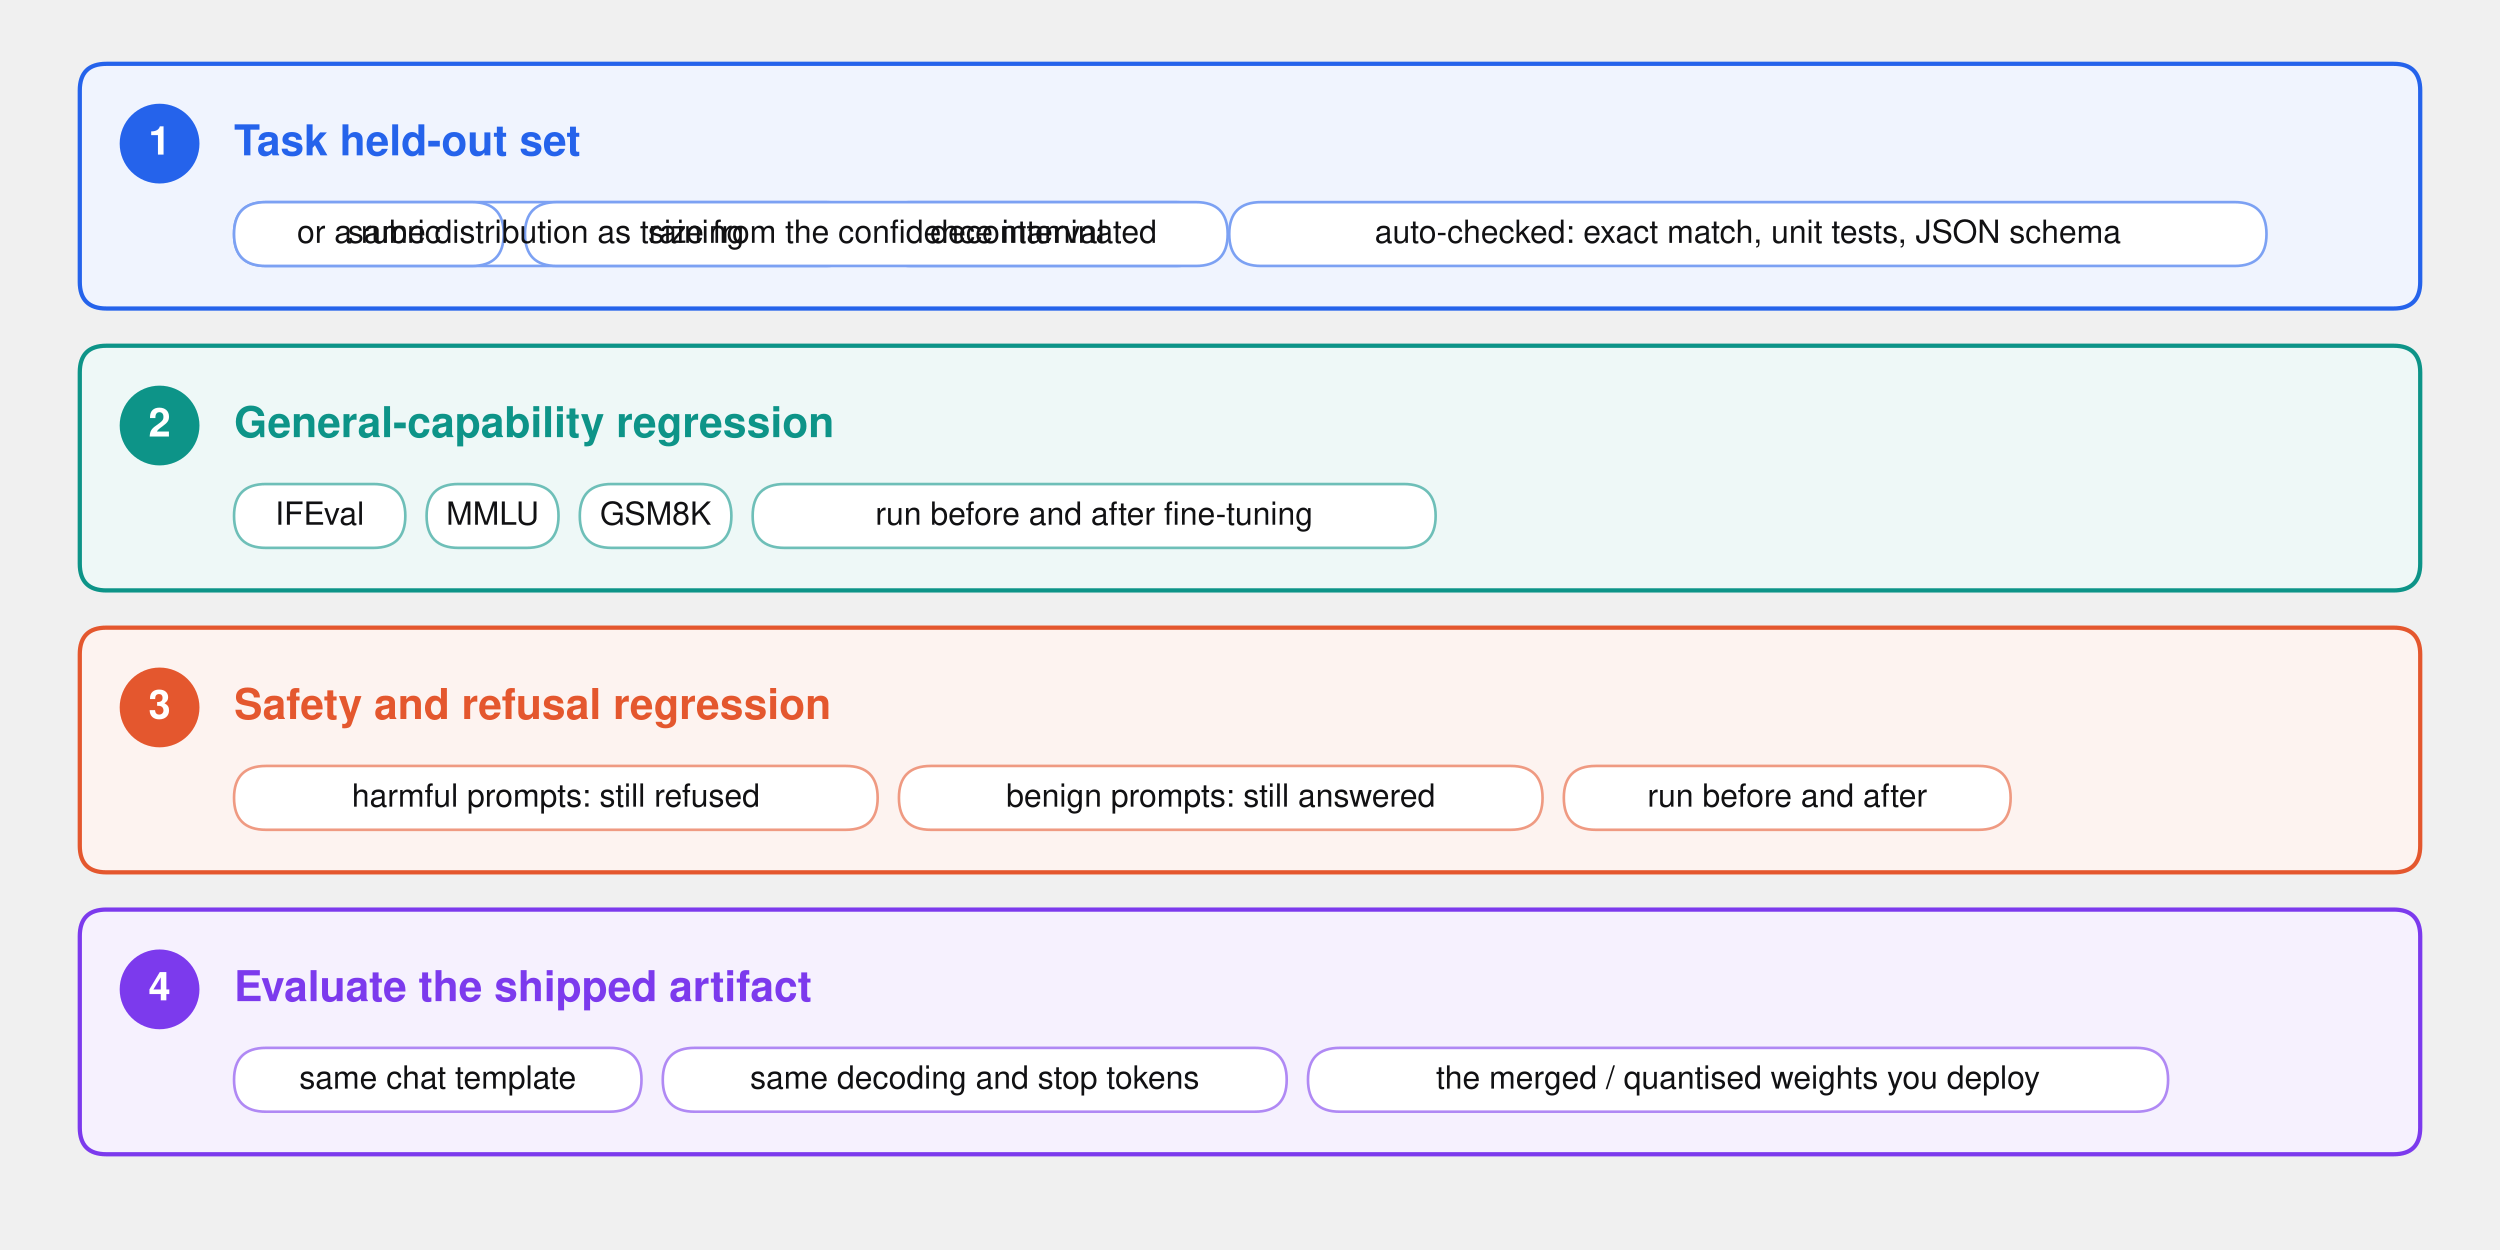
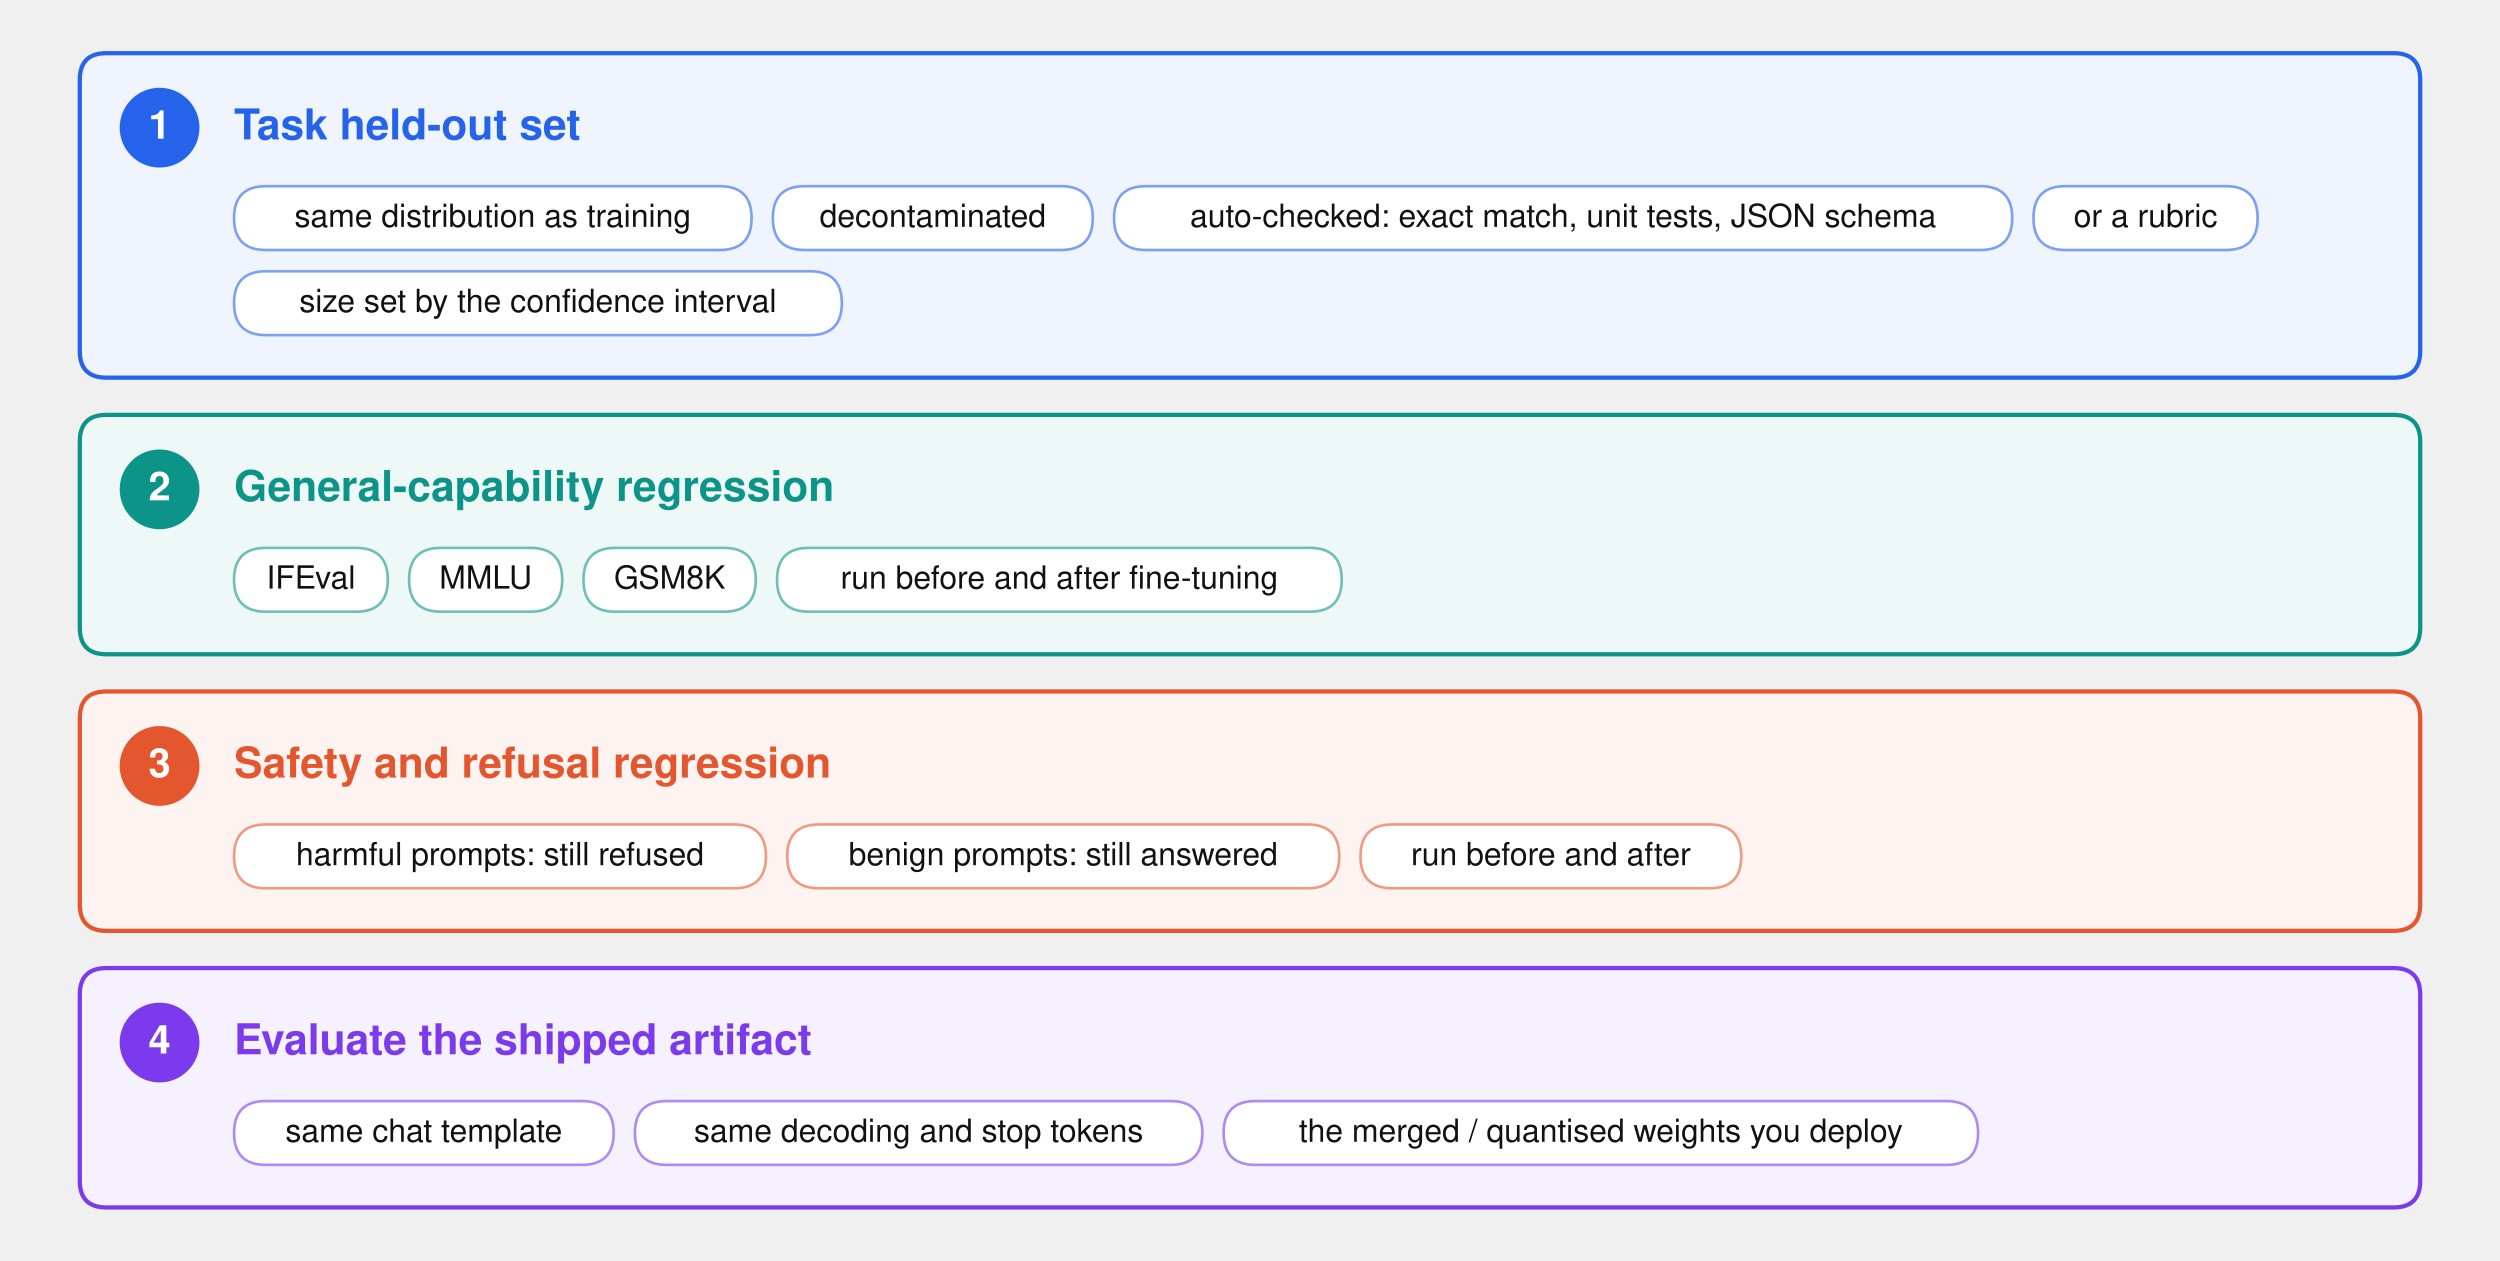
- <svg xmlns="http://www.w3.org/2000/svg" role="img" width="940" height="470" viewBox="0 0 940 470" version="1.1">
+ <svg xmlns="http://www.w3.org/2000/svg" role="img" xml:space="preserve" width="940" height="474" viewBox="0 0 940 474" version="1.1">
  <defs>
-     <style type="text/css">*{stroke-linejoin: round; stroke-linecap: butt}</style>
+     <style type="text/css">*{stroke-linejoin: round; stroke-linecap: butt} text{white-space: pre}</style>
  </defs>
  <g id="figure_1">
    <g id="patch_1">
-       <path d="M 0 470  L 940 470  L 940 0  L 0 0  L 0 470  z " style="fill: none" />
+       <path d="M 0 474  L 940 474  L 940 0  L 0 0  L 0 474  z " style="fill: none" />
    </g>
    <g id="axes_1">
      <g id="patch_2">
-         <path d="M 40 24  L 900 24  Q 910 24 910 34  L 910 106  Q 910 116 900 116  L 40 116  Q 30 116 30 106  L 30 34  Q 30 24 40 24  z " clip-path="url(#pcc6666c0db)" style="fill: #f0f4fe; stroke: #2563eb; stroke-width: 1.6; stroke-linejoin: miter" />
+         <path d="M 40 20  L 900 20  Q 910 20 910 30  L 910 132  Q 910 142 900 142  L 40 142  Q 30 142 30 132  L 30 30  Q 30 20 40 20  z " clip-path="url(#p93b4d6ca66)" style="fill: #f0f4fe; stroke: #2563eb; stroke-width: 1.6; stroke-linejoin: miter" />
      </g>
      <g id="patch_3">
-         <path d="M 100 76  L 310.6 76  Q 322.6 76 322.6 88  L 322.6 88  Q 322.6 100 310.6 100  L 100 100  Q 88 100 88 88  L 88 88  Q 88 76 100 76  z " clip-path="url(#pcc6666c0db)" style="fill: #ffffff; stroke: #7ca1f3; stroke-linejoin: miter" />
+         <path d="M 100 70  L 270.594 70  Q 282.594 70 282.594 82  L 282.594 82  Q 282.594 94 270.594 94  L 100 94  Q 88 94 88 82  L 88 82  Q 88 70 100 70  z " clip-path="url(#p93b4d6ca66)" style="fill: #ffffff; stroke: #7ca1f3; stroke-linejoin: miter" />
      </g>
      <g id="patch_4">
-         <path d="M 342.6 76  L 442.2 76  Q 454.2 76 454.2 88  L 454.2 88  Q 454.2 100 442.2 100  L 342.6 100  Q 330.6 100 330.6 88  L 330.6 88  Q 330.6 76 342.6 76  z " clip-path="url(#pcc6666c0db)" style="fill: #ffffff; stroke: #7ca1f3; stroke-linejoin: miter" />
+         <path d="M 302.594 70  L 398.887 70  Q 410.887 70 410.887 82  L 410.887 82  Q 410.887 94 398.887 94  L 302.594 94  Q 290.594 94 290.594 82  L 290.594 82  Q 290.594 70 302.594 70  z " clip-path="url(#p93b4d6ca66)" style="fill: #ffffff; stroke: #7ca1f3; stroke-linejoin: miter" />
      </g>
      <g id="patch_5">
-         <path d="M 474.2 76  L 840.2 76  Q 852.2 76 852.2 88  L 852.2 88  Q 852.2 100 840.2 100  L 474.2 100  Q 462.2 100 462.2 88  L 462.2 88  Q 462.2 76 474.2 76  z " clip-path="url(#pcc6666c0db)" style="fill: #ffffff; stroke: #7ca1f3; stroke-linejoin: miter" />
+         <path d="M 430.887 70  L 744.588 70  Q 756.588 70 756.588 82  L 756.588 82  Q 756.588 94 744.588 94  L 430.887 94  Q 418.887 94 418.887 82  L 418.887 82  Q 418.887 70 430.887 70  z " clip-path="url(#p93b4d6ca66)" style="fill: #ffffff; stroke: #7ca1f3; stroke-linejoin: miter" />
      </g>
      <g id="patch_6">
-         <path d="M 100 76  L 177.4 76  Q 189.4 76 189.4 88  L 189.4 88  Q 189.4 100 177.4 100  L 100 100  Q 88 100 88 88  L 88 88  Q 88 76 100 76  z " clip-path="url(#pcc6666c0db)" style="fill: #ffffff; stroke: #7ca1f3; stroke-linejoin: miter" />
+         <path d="M 776.588 70  L 836.866 70  Q 848.866 70 848.866 82  L 848.866 82  Q 848.866 94 836.866 94  L 776.588 94  Q 764.588 94 764.588 82  L 764.588 82  Q 764.588 70 776.588 70  z " clip-path="url(#p93b4d6ca66)" style="fill: #ffffff; stroke: #7ca1f3; stroke-linejoin: miter" />
      </g>
      <g id="patch_7">
-         <path d="M 209.4 76  L 449.6 76  Q 461.6 76 461.6 88  L 461.6 88  Q 461.6 100 449.6 100  L 209.4 100  Q 197.4 100 197.4 88  L 197.4 88  Q 197.4 76 209.4 76  z " clip-path="url(#pcc6666c0db)" style="fill: #ffffff; stroke: #7ca1f3; stroke-linejoin: miter" />
+         <path d="M 100 102  L 304.531 102  Q 316.531 102 316.531 114  L 316.531 114  Q 316.531 126 304.531 126  L 100 126  Q 88 126 88 114  L 88 114  Q 88 102 100 102  z " clip-path="url(#p93b4d6ca66)" style="fill: #ffffff; stroke: #7ca1f3; stroke-linejoin: miter" />
      </g>
      <g id="patch_8">
-         <path d="M 40 130  L 900 130  Q 910 130 910 140  L 910 212  Q 910 222 900 222  L 40 222  Q 30 222 30 212  L 30 140  Q 30 130 40 130  z " clip-path="url(#pcc6666c0db)" style="fill: #eef8f7; stroke: #0d9488; stroke-width: 1.6; stroke-linejoin: miter" />
+         <path d="M 40 156  L 900 156  Q 910 156 910 166  L 910 236  Q 910 246 900 246  L 40 246  Q 30 246 30 236  L 30 166  Q 30 156 40 156  z " clip-path="url(#p93b4d6ca66)" style="fill: #eef8f7; stroke: #0d9488; stroke-width: 1.6; stroke-linejoin: miter" />
      </g>
      <g id="patch_9">
-         <path d="M 100 182  L 140.4 182  Q 152.4 182 152.4 194  L 152.4 194  Q 152.4 206 140.4 206  L 100 206  Q 88 206 88 194  L 88 194  Q 88 182 100 182  z " clip-path="url(#pcc6666c0db)" style="fill: #ffffff; stroke: #6ebfb8; stroke-linejoin: miter" />
+         <path d="M 100 206  L 133.814 206  Q 145.814 206 145.814 218  L 145.814 218  Q 145.814 230 133.814 230  L 100 230  Q 88 230 88 218  L 88 218  Q 88 206 100 206  z " clip-path="url(#p93b4d6ca66)" style="fill: #ffffff; stroke: #6ebfb8; stroke-linejoin: miter" />
      </g>
      <g id="patch_10">
-         <path d="M 172.4 182  L 198 182  Q 210 182 210 194  L 210 194  Q 210 206 198 206  L 172.4 206  Q 160.4 206 160.4 194  L 160.4 194  Q 160.4 182 172.4 182  z " clip-path="url(#pcc6666c0db)" style="fill: #ffffff; stroke: #6ebfb8; stroke-linejoin: miter" />
+         <path d="M 165.814 206  L 199.391 206  Q 211.391 206 211.391 218  L 211.391 218  Q 211.391 230 199.391 230  L 165.814 230  Q 153.814 230 153.814 218  L 153.814 218  Q 153.814 206 165.814 206  z " clip-path="url(#p93b4d6ca66)" style="fill: #ffffff; stroke: #6ebfb8; stroke-linejoin: miter" />
      </g>
      <g id="patch_11">
-         <path d="M 230 182  L 263 182  Q 275 182 275 194  L 275 194  Q 275 206 263 206  L 230 206  Q 218 206 218 194  L 218 194  Q 218 182 230 182  z " clip-path="url(#pcc6666c0db)" style="fill: #ffffff; stroke: #6ebfb8; stroke-linejoin: miter" />
+         <path d="M 231.391 206  L 272.165 206  Q 284.165 206 284.165 218  L 284.165 218  Q 284.165 230 272.165 230  L 231.391 230  Q 219.391 230 219.391 218  L 219.391 218  Q 219.391 206 231.391 206  z " clip-path="url(#p93b4d6ca66)" style="fill: #ffffff; stroke: #6ebfb8; stroke-linejoin: miter" />
      </g>
      <g id="patch_12">
-         <path d="M 295 182  L 527.8 182  Q 539.8 182 539.8 194  L 539.8 194  Q 539.8 206 527.8 206  L 295 206  Q 283 206 283 194  L 283 194  Q 283 182 295 182  z " clip-path="url(#pcc6666c0db)" style="fill: #ffffff; stroke: #6ebfb8; stroke-linejoin: miter" />
+         <path d="M 304.165 206  L 492.493 206  Q 504.493 206 504.493 218  L 504.493 218  Q 504.493 230 492.493 230  L 304.165 230  Q 292.165 230 292.165 218  L 292.165 218  Q 292.165 206 304.165 206  z " clip-path="url(#p93b4d6ca66)" style="fill: #ffffff; stroke: #6ebfb8; stroke-linejoin: miter" />
      </g>
      <g id="patch_13">
-         <path d="M 40 236  L 900 236  Q 910 236 910 246  L 910 318  Q 910 328 900 328  L 40 328  Q 30 328 30 318  L 30 246  Q 30 236 40 236  z " clip-path="url(#pcc6666c0db)" style="fill: #fdf3f0; stroke: #e4572e; stroke-width: 1.6; stroke-linejoin: miter" />
+         <path d="M 40 260  L 900 260  Q 910 260 910 270  L 910 340  Q 910 350 900 350  L 40 350  Q 30 350 30 340  L 30 270  Q 30 260 40 260  z " clip-path="url(#p93b4d6ca66)" style="fill: #fdf3f0; stroke: #e4572e; stroke-width: 1.6; stroke-linejoin: miter" />
      </g>
      <g id="patch_14">
-         <path d="M 100 288  L 318 288  Q 330 288 330 300  L 330 300  Q 330 312 318 312  L 100 312  Q 88 312 88 300  L 88 300  Q 88 288 100 288  z " clip-path="url(#pcc6666c0db)" style="fill: #ffffff; stroke: #ef9a82; stroke-linejoin: miter" />
+         <path d="M 100 310  L 275.99 310  Q 287.99 310 287.99 322  L 287.99 322  Q 287.99 334 275.99 334  L 100 334  Q 88 334 88 322  L 88 322  Q 88 310 100 310  z " clip-path="url(#p93b4d6ca66)" style="fill: #ffffff; stroke: #ef9a82; stroke-linejoin: miter" />
      </g>
      <g id="patch_15">
-         <path d="M 350 288  L 568 288  Q 580 288 580 300  L 580 300  Q 580 312 568 312  L 350 312  Q 338 312 338 300  L 338 300  Q 338 288 350 288  z " clip-path="url(#pcc6666c0db)" style="fill: #ffffff; stroke: #ef9a82; stroke-linejoin: miter" />
+         <path d="M 307.99 310  L 491.553 310  Q 503.553 310 503.553 322  L 503.553 322  Q 503.553 334 491.553 334  L 307.99 334  Q 295.99 334 295.99 322  L 295.99 322  Q 295.99 310 307.99 310  z " clip-path="url(#p93b4d6ca66)" style="fill: #ffffff; stroke: #ef9a82; stroke-linejoin: miter" />
      </g>
      <g id="patch_16">
-         <path d="M 600 288  L 744 288  Q 756 288 756 300  L 756 300  Q 756 312 744 312  L 600 312  Q 588 312 588 300  L 588 300  Q 588 288 600 288  z " clip-path="url(#pcc6666c0db)" style="fill: #ffffff; stroke: #ef9a82; stroke-linejoin: miter" />
+         <path d="M 523.553 310  L 642.719 310  Q 654.719 310 654.719 322  L 654.719 322  Q 654.719 334 642.719 334  L 523.553 334  Q 511.553 334 511.553 322  L 511.553 322  Q 511.553 310 523.553 310  z " clip-path="url(#p93b4d6ca66)" style="fill: #ffffff; stroke: #ef9a82; stroke-linejoin: miter" />
      </g>
      <g id="patch_17">
-         <path d="M 40 342  L 900 342  Q 910 342 910 352  L 910 424  Q 910 434 900 434  L 40 434  Q 30 434 30 424  L 30 352  Q 30 342 40 342  z " clip-path="url(#pcc6666c0db)" style="fill: #f6f1fe; stroke: #7c3aed; stroke-width: 1.6; stroke-linejoin: miter" />
+         <path d="M 40 364  L 900 364  Q 910 364 910 374  L 910 444  Q 910 454 900 454  L 40 454  Q 30 454 30 444  L 30 374  Q 30 364 40 364  z " clip-path="url(#p93b4d6ca66)" style="fill: #f6f1fe; stroke: #7c3aed; stroke-width: 1.6; stroke-linejoin: miter" />
      </g>
      <g id="patch_18">
-         <path d="M 100 394  L 229.2 394  Q 241.2 394 241.2 406  L 241.2 406  Q 241.2 418 229.2 418  L 100 418  Q 88 418 88 406  L 88 406  Q 88 394 100 394  z " clip-path="url(#pcc6666c0db)" style="fill: #ffffff; stroke: #b089f4; stroke-linejoin: miter" />
+         <path d="M 100 414  L 218.737 414  Q 230.737 414 230.737 426  L 230.737 426  Q 230.737 438 218.737 438  L 100 438  Q 88 438 88 426  L 88 426  Q 88 414 100 414  z " clip-path="url(#p93b4d6ca66)" style="fill: #ffffff; stroke: #b089f4; stroke-linejoin: miter" />
      </g>
      <g id="patch_19">
-         <path d="M 261.2 394  L 471.8 394  Q 483.8 394 483.8 406  L 483.8 406  Q 483.8 418 471.8 418  L 261.2 418  Q 249.2 418 249.2 406  L 249.2 406  Q 249.2 394 261.2 394  z " clip-path="url(#pcc6666c0db)" style="fill: #ffffff; stroke: #b089f4; stroke-linejoin: miter" />
+         <path d="M 250.737 414  L 440.081 414  Q 452.081 414 452.081 426  L 452.081 426  Q 452.081 438 440.081 438  L 250.737 438  Q 238.737 438 238.737 426  L 238.737 426  Q 238.737 414 250.737 414  z " clip-path="url(#p93b4d6ca66)" style="fill: #ffffff; stroke: #b089f4; stroke-linejoin: miter" />
      </g>
      <g id="patch_20">
-         <path d="M 503.8 394  L 803.2 394  Q 815.2 394 815.2 406  L 815.2 406  Q 815.2 418 803.2 418  L 503.8 418  Q 491.8 418 491.8 406  L 491.8 406  Q 491.8 394 503.8 394  z " clip-path="url(#pcc6666c0db)" style="fill: #ffffff; stroke: #b089f4; stroke-linejoin: miter" />
+         <path d="M 472.081 414  L 731.746 414  Q 743.746 414 743.746 426  L 743.746 426  Q 743.746 438 731.746 438  L 472.081 438  Q 460.081 438 460.081 426  L 460.081 426  Q 460.081 414 472.081 414  z " clip-path="url(#p93b4d6ca66)" style="fill: #ffffff; stroke: #b089f4; stroke-linejoin: miter" />
      </g>
      <g id="patch_21">
-         <path d="M 60 39  C 63.978 39 67.794 40.58 70.607 43.393  C 73.42 46.206 75 50.022 75 54  C 75 57.978 73.42 61.794 70.607 64.607  C 67.794 67.42 63.978 69 60 69  C 56.022 69 52.206 67.42 49.393 64.607  C 46.58 61.794 45 57.978 45 54  C 45 50.022 46.58 46.206 49.393 43.393  C 52.206 40.58 56.022 39 60 39  z " clip-path="url(#pcc6666c0db)" style="fill: #2563eb" />
+         <path d="M 60 33  C 63.978 33 67.794 34.58 70.607 37.393  C 73.42 40.206 75 44.022 75 48  C 75 51.978 73.42 55.794 70.607 58.607  C 67.794 61.42 63.978 63 60 63  C 56.022 63 52.206 61.42 49.393 58.607  C 46.58 55.794 45 51.978 45 48  C 45 44.022 46.58 40.206 49.393 37.393  C 52.206 34.58 56.022 33 60 33  z " clip-path="url(#p93b4d6ca66)" style="fill: #2563eb" />
      </g>
      <g id="patch_22">
-         <path d="M 60 145  C 63.978 145 67.794 146.58 70.607 149.393  C 73.42 152.206 75 156.022 75 160  C 75 163.978 73.42 167.794 70.607 170.607  C 67.794 173.42 63.978 175 60 175  C 56.022 175 52.206 173.42 49.393 170.607  C 46.58 167.794 45 163.978 45 160  C 45 156.022 46.58 152.206 49.393 149.393  C 52.206 146.58 56.022 145 60 145  z " clip-path="url(#pcc6666c0db)" style="fill: #0d9488" />
+         <path d="M 60 169  C 63.978 169 67.794 170.58 70.607 173.393  C 73.42 176.206 75 180.022 75 184  C 75 187.978 73.42 191.794 70.607 194.607  C 67.794 197.42 63.978 199 60 199  C 56.022 199 52.206 197.42 49.393 194.607  C 46.58 191.794 45 187.978 45 184  C 45 180.022 46.58 176.206 49.393 173.393  C 52.206 170.58 56.022 169 60 169  z " clip-path="url(#p93b4d6ca66)" style="fill: #0d9488" />
      </g>
      <g id="patch_23">
-         <path d="M 60 251  C 63.978 251 67.794 252.58 70.607 255.393  C 73.42 258.206 75 262.022 75 266  C 75 269.978 73.42 273.794 70.607 276.607  C 67.794 279.42 63.978 281 60 281  C 56.022 281 52.206 279.42 49.393 276.607  C 46.58 273.794 45 269.978 45 266  C 45 262.022 46.58 258.206 49.393 255.393  C 52.206 252.58 56.022 251 60 251  z " clip-path="url(#pcc6666c0db)" style="fill: #e4572e" />
+         <path d="M 60 273  C 63.978 273 67.794 274.58 70.607 277.393  C 73.42 280.206 75 284.022 75 288  C 75 291.978 73.42 295.794 70.607 298.607  C 67.794 301.42 63.978 303 60 303  C 56.022 303 52.206 301.42 49.393 298.607  C 46.58 295.794 45 291.978 45 288  C 45 284.022 46.58 280.206 49.393 277.393  C 52.206 274.58 56.022 273 60 273  z " clip-path="url(#p93b4d6ca66)" style="fill: #e4572e" />
      </g>
      <g id="patch_24">
-         <path d="M 60 357  C 63.978 357 67.794 358.58 70.607 361.393  C 73.42 364.206 75 368.022 75 372  C 75 375.978 73.42 379.794 70.607 382.607  C 67.794 385.42 63.978 387 60 387  C 56.022 387 52.206 385.42 49.393 382.607  C 46.58 379.794 45 375.978 45 372  C 45 368.022 46.58 364.206 49.393 361.393  C 52.206 358.58 56.022 357 60 357  z " clip-path="url(#pcc6666c0db)" style="fill: #7c3aed" />
+         <path d="M 60 377  C 63.978 377 67.794 378.58 70.607 381.393  C 73.42 384.206 75 388.022 75 392  C 75 395.978 73.42 399.794 70.607 402.607  C 67.794 405.42 63.978 407 60 407  C 56.022 407 52.206 405.42 49.393 402.607  C 46.58 399.794 45 395.978 45 392  C 45 388.022 46.58 384.206 49.393 381.393  C 52.206 378.58 56.022 377 60 377  z " clip-path="url(#p93b4d6ca66)" style="fill: #7c3aed" />
      </g>
      <g id="text_1">
-         <text style="font-weight: 700; font-size: 15px; font-family: 'Helvetica Neue', Helvetica, Arial, sans-serif, sans-serif; text-anchor: middle; fill: #ffffff" x="60" y="58.139" transform="rotate(-0 60 58.13906)">1</text>
+         <text style="font-weight: 700; font-size: 15px; font-family: 'Helvetica Neue', Helvetica, Arial, sans-serif; text-anchor: middle; fill: #ffffff" x="60" y="52.139" transform="rotate(-0 60 52.13906)">1</text>
      </g>
      <g id="text_2">
-         <text style="font-weight: 700; font-size: 15px; font-family: 'Helvetica Neue', Helvetica, Arial, sans-serif, sans-serif; text-anchor: middle; fill: #ffffff" x="60" y="164.139" transform="rotate(-0 60 164.1391)">2</text>
+         <text style="font-weight: 700; font-size: 15px; font-family: 'Helvetica Neue', Helvetica, Arial, sans-serif; text-anchor: middle; fill: #ffffff" x="60" y="188.139" transform="rotate(-0 60 188.1391)">2</text>
      </g>
      <g id="text_3">
-         <text style="font-weight: 700; font-size: 15px; font-family: 'Helvetica Neue', Helvetica, Arial, sans-serif, sans-serif; text-anchor: middle; fill: #ffffff" x="60" y="270.139" transform="rotate(-0 60 270.1391)">3</text>
+         <text style="font-weight: 700; font-size: 15px; font-family: 'Helvetica Neue', Helvetica, Arial, sans-serif; text-anchor: middle; fill: #ffffff" x="60" y="292.139" transform="rotate(-0 60 292.1391)">3</text>
      </g>
      <g id="text_4">
-         <text style="font-weight: 700; font-size: 15px; font-family: 'Helvetica Neue', Helvetica, Arial, sans-serif, sans-serif; text-anchor: middle; fill: #ffffff" x="60" y="376.139" transform="rotate(-0 60 376.1391)">4</text>
+         <text style="font-weight: 700; font-size: 15px; font-family: 'Helvetica Neue', Helvetica, Arial, sans-serif; text-anchor: middle; fill: #ffffff" x="60" y="396.139" transform="rotate(-0 60 396.1391)">4</text>
      </g>
      <g id="text_5">
-         <text style="font-weight: 700; font-size: 16px; font-family: 'Helvetica Neue', Helvetica, Arial, sans-serif, sans-serif; text-anchor: start; fill: #2563eb" x="88" y="58.415" transform="rotate(-0 88 58.415)">Task held-out set</text>
+         <text style="font-weight: 700; font-size: 16px; font-family: 'Helvetica Neue', Helvetica, Arial, sans-serif; text-anchor: start; fill: #2563eb" x="88" y="52.415" transform="rotate(-0 88 52.415)">Task held-out set</text>
      </g>
      <g id="text_6">
-         <text style="font-size: 12px; font-family: 'Helvetica Neue', Helvetica, Arial, sans-serif, sans-serif; text-anchor: middle; fill: #111113" x="205.3" y="91.311" transform="rotate(-0 205.3 91.31125)">same distribution as training</text>
+         <text style="font-size: 12px; font-family: 'Helvetica Neue', Helvetica, Arial, sans-serif; text-anchor: middle; fill: #111113" x="185.297" y="85.311" transform="rotate(-0 185.2969 85.31125)">same distribution as training</text>
      </g>
      <g id="text_7">
-         <text style="font-size: 12px; font-family: 'Helvetica Neue', Helvetica, Arial, sans-serif, sans-serif; text-anchor: middle; fill: #111113" x="392.4" y="91.311" transform="rotate(-0 392.4 91.31125)">decontaminated</text>
+         <text style="font-size: 12px; font-family: 'Helvetica Neue', Helvetica, Arial, sans-serif; text-anchor: middle; fill: #111113" x="350.74" y="85.311" transform="rotate(-0 350.7403 85.31125)">decontaminated</text>
      </g>
      <g id="text_8">
-         <text style="font-size: 12px; font-family: 'Helvetica Neue', Helvetica, Arial, sans-serif, sans-serif; text-anchor: middle; fill: #111113" x="657.2" y="91.311" transform="rotate(-0 657.2 91.31125)">auto-checked: exact match, unit tests, JSON schema</text>
+         <text style="font-size: 12px; font-family: 'Helvetica Neue', Helvetica, Arial, sans-serif; text-anchor: middle; fill: #111113" x="587.737" y="85.311" transform="rotate(-0 587.7375 85.31125)">auto-checked: exact match, unit tests, JSON schema</text>
      </g>
      <g id="text_9">
-         <text style="font-size: 12px; font-family: 'Helvetica Neue', Helvetica, Arial, sans-serif, sans-serif; text-anchor: middle; fill: #111113" x="138.7" y="91.311" transform="rotate(-0 138.7 91.31125)">or a rubric</text>
+         <text style="font-size: 12px; font-family: 'Helvetica Neue', Helvetica, Arial, sans-serif; text-anchor: middle; fill: #111113" x="806.727" y="85.311" transform="rotate(-0 806.7272 85.31125)">or a rubric</text>
      </g>
      <g id="text_10">
-         <text style="font-size: 12px; font-family: 'Helvetica Neue', Helvetica, Arial, sans-serif, sans-serif; text-anchor: middle; fill: #111113" x="329.5" y="91.311" transform="rotate(-0 329.5 91.31125)">size from the confidence interval</text>
+         <text style="font-size: 12px; font-family: 'Helvetica Neue', Helvetica, Arial, sans-serif; text-anchor: middle; fill: #111113" x="202.266" y="117.311" transform="rotate(-0 202.2656 117.3113)">size set by the confidence interval</text>
      </g>
      <g id="text_11">
-         <text style="font-weight: 700; font-size: 16px; font-family: 'Helvetica Neue', Helvetica, Arial, sans-serif, sans-serif; text-anchor: start; fill: #0d9488" x="88" y="164.352" transform="rotate(-0 88 164.3525)">General-capability regression</text>
+         <text style="font-weight: 700; font-size: 16px; font-family: 'Helvetica Neue', Helvetica, Arial, sans-serif; text-anchor: start; fill: #0d9488" x="88" y="188.352" transform="rotate(-0 88 188.3525)">General-capability regression</text>
      </g>
      <g id="text_12">
-         <text style="font-size: 12px; font-family: 'Helvetica Neue', Helvetica, Arial, sans-serif, sans-serif; text-anchor: middle; fill: #111113" x="120.2" y="197.311" transform="rotate(-0 120.2 197.3113)">IFEval</text>
+         <text style="font-size: 12px; font-family: 'Helvetica Neue', Helvetica, Arial, sans-serif; text-anchor: middle; fill: #111113" x="116.907" y="221.311" transform="rotate(-0 116.9072 221.3113)">IFEval</text>
      </g>
      <g id="text_13">
-         <text style="font-size: 12px; font-family: 'Helvetica Neue', Helvetica, Arial, sans-serif, sans-serif; text-anchor: middle; fill: #111113" x="185.2" y="197.311" transform="rotate(-0 185.2 197.3113)">MMLU</text>
+         <text style="font-size: 12px; font-family: 'Helvetica Neue', Helvetica, Arial, sans-serif; text-anchor: middle; fill: #111113" x="182.602" y="221.311" transform="rotate(-0 182.6025 221.3113)">MMLU</text>
      </g>
      <g id="text_14">
-         <text style="font-size: 12px; font-family: 'Helvetica Neue', Helvetica, Arial, sans-serif, sans-serif; text-anchor: middle; fill: #111113" x="246.5" y="197.311" transform="rotate(-0 246.5 197.3113)">GSM8K</text>
+         <text style="font-size: 12px; font-family: 'Helvetica Neue', Helvetica, Arial, sans-serif; text-anchor: middle; fill: #111113" x="251.778" y="221.311" transform="rotate(-0 251.7778 221.3113)">GSM8K</text>
      </g>
      <g id="text_15">
-         <text style="font-size: 12px; font-family: 'Helvetica Neue', Helvetica, Arial, sans-serif, sans-serif; text-anchor: middle; fill: #111113" x="411.4" y="197.311" transform="rotate(-0 411.4 197.3113)">run before and after fine-tuning</text>
+         <text style="font-size: 12px; font-family: 'Helvetica Neue', Helvetica, Arial, sans-serif; text-anchor: middle; fill: #111113" x="398.329" y="221.311" transform="rotate(-0 398.3288 221.3113)">run before and after fine-tuning</text>
      </g>
      <g id="text_16">
-         <text style="font-weight: 700; font-size: 16px; font-family: 'Helvetica Neue', Helvetica, Arial, sans-serif, sans-serif; text-anchor: start; fill: #e4572e" x="88" y="270.353" transform="rotate(-0 88 270.3525)">Safety and refusal regression</text>
+         <text style="font-weight: 700; font-size: 16px; font-family: 'Helvetica Neue', Helvetica, Arial, sans-serif; text-anchor: start; fill: #e4572e" x="88" y="292.353" transform="rotate(-0 88 292.3525)">Safety and refusal regression</text>
      </g>
      <g id="text_17">
-         <text style="font-size: 12px; font-family: 'Helvetica Neue', Helvetica, Arial, sans-serif, sans-serif; text-anchor: middle; fill: #111113" x="209" y="303.311" transform="rotate(-0 209 303.3112)">harmful prompts: still refused</text>
+         <text style="font-size: 12px; font-family: 'Helvetica Neue', Helvetica, Arial, sans-serif; text-anchor: middle; fill: #111113" x="187.995" y="325.311" transform="rotate(-0 187.995 325.3112)">harmful prompts: still refused</text>
      </g>
      <g id="text_18">
-         <text style="font-size: 12px; font-family: 'Helvetica Neue', Helvetica, Arial, sans-serif, sans-serif; text-anchor: middle; fill: #111113" x="459" y="303.311" transform="rotate(-0 459 303.3112)">benign prompts: still answered</text>
+         <text style="font-size: 12px; font-family: 'Helvetica Neue', Helvetica, Arial, sans-serif; text-anchor: middle; fill: #111113" x="399.772" y="325.311" transform="rotate(-0 399.7716 325.3112)">benign prompts: still answered</text>
      </g>
      <g id="text_19">
-         <text style="font-size: 12px; font-family: 'Helvetica Neue', Helvetica, Arial, sans-serif, sans-serif; text-anchor: middle; fill: #111113" x="672" y="303.311" transform="rotate(-0 672 303.3112)">run before and after</text>
+         <text style="font-size: 12px; font-family: 'Helvetica Neue', Helvetica, Arial, sans-serif; text-anchor: middle; fill: #111113" x="583.136" y="325.311" transform="rotate(-0 583.1363 325.3112)">run before and after</text>
      </g>
      <g id="text_20">
-         <text style="font-weight: 700; font-size: 16px; font-family: 'Helvetica Neue', Helvetica, Arial, sans-serif, sans-serif; text-anchor: start; fill: #7c3aed" x="88" y="376.415" transform="rotate(-0 88 376.415)">Evaluate the shipped artifact</text>
+         <text style="font-weight: 700; font-size: 16px; font-family: 'Helvetica Neue', Helvetica, Arial, sans-serif; text-anchor: start; fill: #7c3aed" x="88" y="396.415" transform="rotate(-0 88 396.415)">Evaluate the shipped artifact</text>
      </g>
      <g id="text_21">
-         <text style="font-size: 12px; font-family: 'Helvetica Neue', Helvetica, Arial, sans-serif, sans-serif; text-anchor: middle; fill: #111113" x="164.6" y="409.311" transform="rotate(-0 164.6 409.3112)">same chat template</text>
+         <text style="font-size: 12px; font-family: 'Helvetica Neue', Helvetica, Arial, sans-serif; text-anchor: middle; fill: #111113" x="159.368" y="429.311" transform="rotate(-0 159.3684 429.3112)">same chat template</text>
      </g>
      <g id="text_22">
-         <text style="font-size: 12px; font-family: 'Helvetica Neue', Helvetica, Arial, sans-serif, sans-serif; text-anchor: middle; fill: #111113" x="366.5" y="409.311" transform="rotate(-0 366.5 409.3112)">same decoding and stop tokens</text>
+         <text style="font-size: 12px; font-family: 'Helvetica Neue', Helvetica, Arial, sans-serif; text-anchor: middle; fill: #111113" x="345.409" y="429.311" transform="rotate(-0 345.4087 429.3112)">same decoding and stop tokens</text>
      </g>
      <g id="text_23">
-         <text style="font-size: 12px; font-family: 'Helvetica Neue', Helvetica, Arial, sans-serif, sans-serif; text-anchor: middle; fill: #111113" x="653.5" y="409.311" transform="rotate(-0 653.5 409.3112)">the merged / quantised weights you deploy</text>
+         <text style="font-size: 12px; font-family: 'Helvetica Neue', Helvetica, Arial, sans-serif; text-anchor: middle; fill: #111113" x="601.913" y="429.311" transform="rotate(-0 601.9134 429.3112)">the merged / quantised weights you deploy</text>
      </g>
    </g>
  </g>
  <defs>
-     <clipPath id="pcc6666c0db">
-       <rect x="0" y="0" width="940" height="470" />
+     <clipPath id="p93b4d6ca66">
+       <rect x="0" y="0" width="940" height="474" />
    </clipPath>
  </defs>
</svg>
